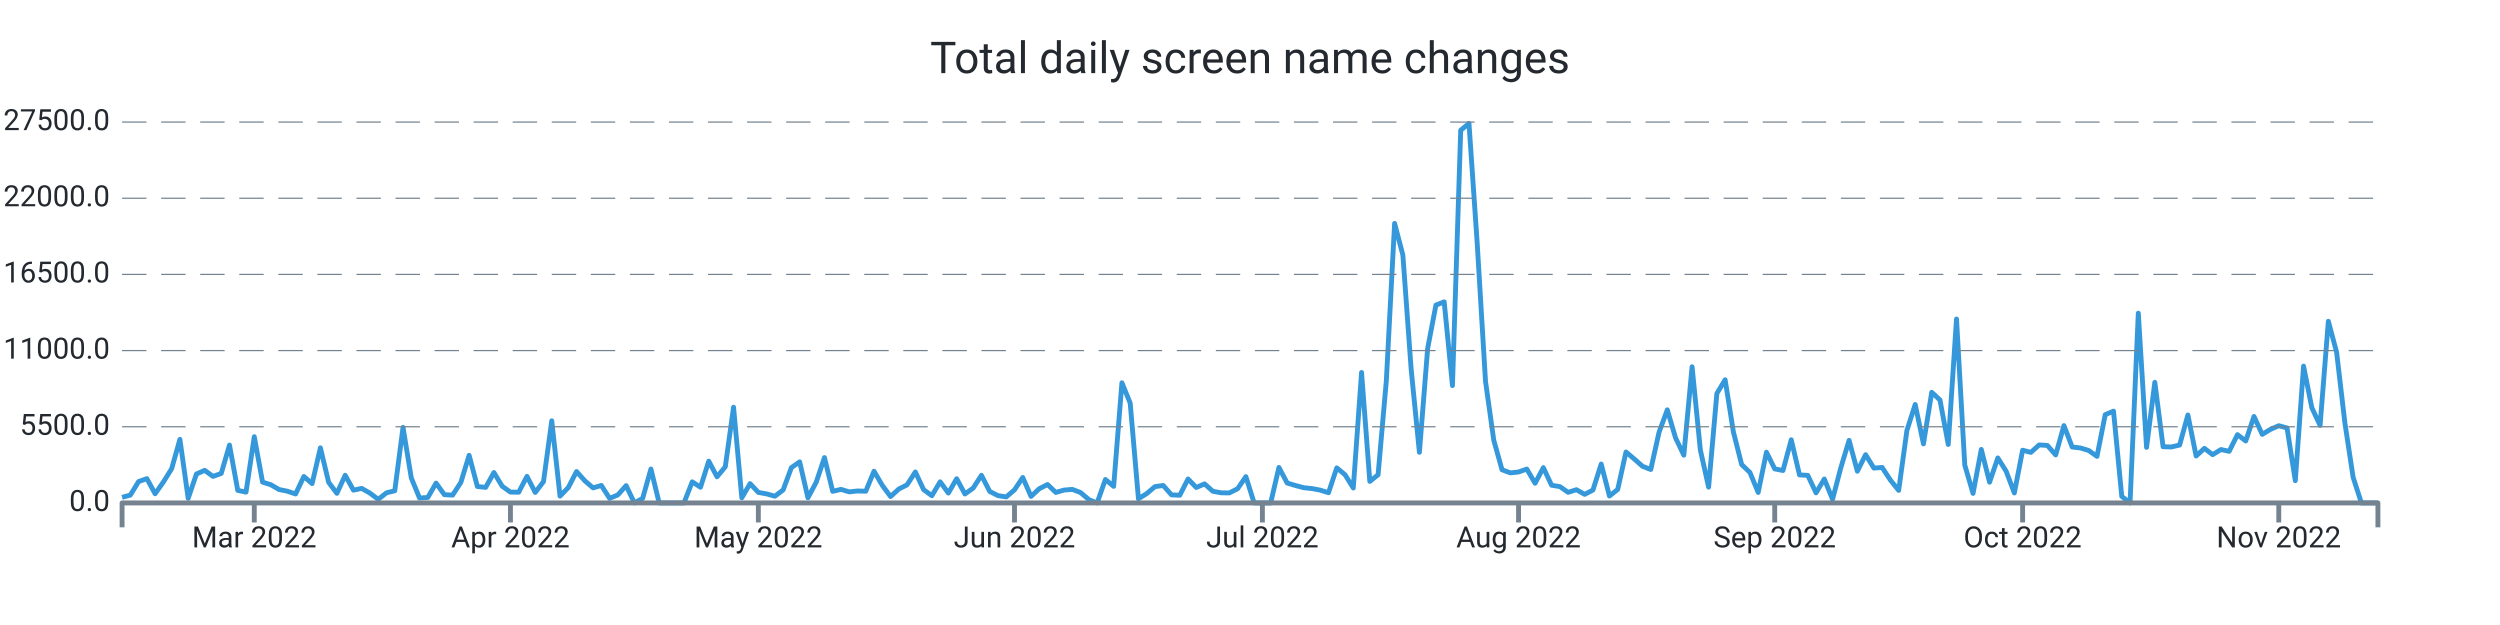
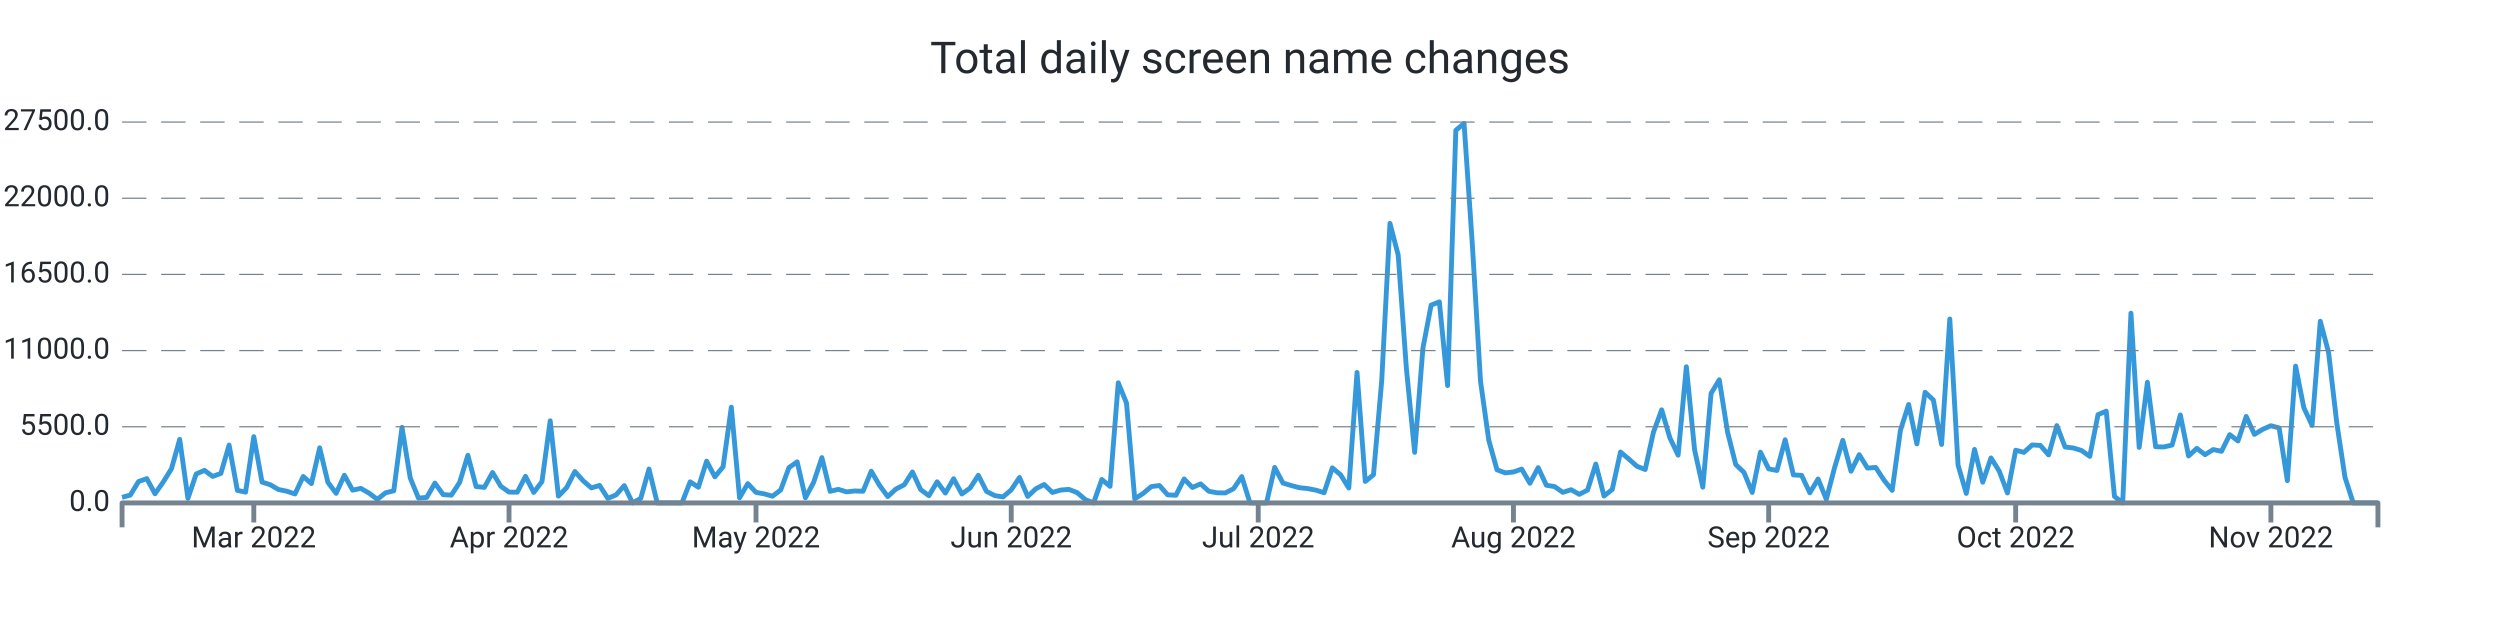
<svg xmlns="http://www.w3.org/2000/svg" width="1024.0" height="256.0" viewBox="0 0 1024.0 256.0" preserveAspectRatio="xMidYMid meet">
-   <path stroke="#3498db" stroke-linejoin="round" d="M 50.0 203.703 L 50 203.703L 53.385 202.795L 56.769 197.247L 60.154 196.05L 63.538 202.245L 66.923 197.417L 70.308 191.994L 73.692 179.962L 77.077 204.128L 80.462 194.155L 83.846 192.652L 87.231 195.131L 90.615 193.923L 94 182.299L 97.385 200.861L 100.769 201.564L 104.154 178.867L 107.538 197.474L 110.923 198.546L 114.308 200.509L 117.692 201.195L 121.077 202.324L 124.462 195.171L 127.846 198.081L 131.231 183.434L 134.615 197.565L 138 202.074L 141.385 194.666L 144.769 200.764L 148.154 200.044L 151.538 201.984L 154.923 204.536L 158.308 201.853L 161.692 201.025L 165.077 175.055L 168.462 195.761L 171.846 204.003L 175.231 203.754L 178.615 197.882L 182 202.608L 185.385 202.801L 188.769 197.587L 192.154 186.497L 195.538 199.278L 198.923 199.635L 202.308 193.543L 205.692 199.159L 209.077 201.558L 212.462 201.609L 215.846 195.114L 219.231 201.706L 222.615 197.275L 226 172.366L 229.385 203.209L 232.769 199.715L 236.154 193.14L 239.538 196.929L 242.923 199.839L 246.308 198.835L 249.692 204.134L 253.077 202.71L 256.462 198.909L 259.846 206L 263.231 204.128L 266.615 192.107L 270 206L 273.385 206L 276.769 206L 280.154 206L 283.538 197.355L 286.923 199.578L 290.308 188.897L 293.692 195.301L 297.077 191.2L 300.462 166.79L 303.846 203.884L 307.231 198.092L 310.615 201.683L 314 202.296L 317.385 203.249L 320.769 200.685L 324.154 191.535L 327.538 189.175L 330.923 203.884L 334.308 197.553L 337.692 187.427L 341.077 201.252L 344.462 200.441L 347.846 201.467L 351.231 201.099L 354.615 201.207L 358 193.015L 361.385 198.801L 364.769 203.391L 368.154 200.305L 371.538 198.574L 374.923 193.316L 378.308 200.56L 381.692 203.039L 385.077 197.343L 388.462 201.955L 391.846 196.084L 395.231 202.33L 398.615 199.913L 402 194.677L 405.385 201.292L 408.769 203.005L 412.154 203.538L 415.538 200.645L 418.923 195.574L 422.308 203.328L 425.692 200.174L 429.077 198.455L 432.462 201.7L 435.846 200.73L 439.231 200.452L 442.615 201.762L 446 204.644L 449.385 206L 452.769 196.402L 456.154 199.204L 459.538 156.789L 462.923 165.094L 466.308 204.298L 469.692 202.177L 473.077 199.312L 476.462 198.864L 479.846 202.693L 483.231 202.852L 486.615 196.192L 490 199.675L 493.385 198.2L 496.769 201.218L 500.154 201.853L 503.538 201.904L 506.923 200.185L 510.308 195.222L 513.692 206L 517.077 206L 520.462 206L 523.846 191.466L 527.231 197.848L 530.615 198.858L 534 199.766L 537.385 200.117L 540.769 200.764L 544.154 201.808L 547.538 191.637L 550.923 194.445L 554.308 199.89L 557.692 152.557L 561.077 197.185L 564.462 194.456L 567.846 155.864L 571.231 91.507L 574.615 104.475L 578 151.133L 581.385 185.266L 584.769 142.698L 588.154 124.971L 591.538 123.643L 594.923 157.924L 598.308 53.358L 601.692 50.55L 605.077 99.886L 608.462 156.182L 611.846 180.314L 615.231 192.414L 618.615 193.69L 622 193.327L 625.385 192.136L 628.769 197.945L 632.154 191.546L 635.538 198.756L 638.923 199.312L 642.308 201.66L 645.692 200.583L 649.077 202.483L 652.462 200.73L 655.846 190.071L 659.231 203.169L 662.615 200.48L 666 185.141L 669.385 187.989L 672.769 190.984L 676.154 192.312L 679.538 177.08L 682.923 167.862L 686.308 179.355L 689.692 186.435L 693.077 150.231L 696.462 184.285L 699.846 199.539L 703.231 161.163L 706.615 155.558L 710 176.927L 713.385 190.281L 716.769 193.514L 720.154 201.706L 723.538 185.215L 726.923 192.051L 730.308 192.714L 733.692 180.132L 737.077 194.518L 740.462 194.706L 743.846 201.865L 747.231 196.203L 750.615 204.514L 754 191.586L 757.385 180.371L 760.769 193.015L 764.154 186.231L 767.538 191.722L 770.923 191.466L 774.308 196.64L 777.692 200.855L 781.077 176.269L 784.462 165.678L 787.846 181.811L 791.231 160.675L 794.615 163.835L 798 182.055L 801.385 130.672L 804.769 190.479L 808.154 202.097L 811.538 184.081L 814.923 197.508L 818.308 187.569L 821.692 192.958L 825.077 201.916L 828.462 184.404L 831.846 185.295L 835.231 182.248L 838.615 182.447L 842 186.338L 845.385 174.323L 848.769 183.094L 852.154 183.491L 855.538 184.523L 858.923 186.934L 862.308 169.842L 865.692 168.407L 869.077 203.322L 872.462 206L 875.846 128.289L 879.231 183.258L 882.615 156.591L 886 182.986L 889.385 183.077L 892.769 182.288L 896.154 169.973L 899.538 186.769L 902.923 183.661L 906.308 186.225L 909.692 184.137L 913.077 184.852L 916.462 178.028L 919.846 180.62L 923.231 170.585L 926.615 177.914L 930 175.861L 933.385 174.369L 936.769 175.288L 940.154 196.878L 943.538 149.97L 946.923 167L 950.308 174.238L 953.692 131.591L 957.077 144.281L 960.462 173.189L 963.846 195.539L 967.231 206L 970.615 206L 974 206" stroke-width="2.0" fill="none" />
+   <path stroke="#3498db" stroke-linejoin="round" d="M 50.0 203.703 L 50 203.703L 53.372 202.795L 56.745 197.247L 60.117 196.05L 63.489 202.245L 66.861 197.417L 70.234 191.994L 73.606 179.962L 76.978 204.128L 80.35 194.155L 83.723 192.652L 87.095 195.131L 90.467 193.923L 93.839 182.299L 97.212 200.861L 100.584 201.564L 103.956 178.867L 107.328 197.474L 110.701 198.546L 114.073 200.509L 117.445 201.195L 120.818 202.324L 124.19 195.171L 127.562 198.081L 130.934 183.434L 134.307 197.565L 137.679 202.074L 141.051 194.666L 144.423 200.764L 147.796 200.044L 151.168 201.984L 154.54 204.536L 157.912 201.853L 161.285 201.025L 164.657 175.055L 168.029 195.761L 171.401 204.003L 174.774 203.754L 178.146 197.882L 181.518 202.608L 184.891 202.801L 188.263 197.587L 191.635 186.497L 195.007 199.278L 198.38 199.635L 201.752 193.543L 205.124 199.159L 208.496 201.558L 211.869 201.609L 215.241 195.114L 218.613 201.706L 221.985 197.275L 225.358 172.366L 228.73 203.209L 232.102 199.715L 235.474 193.14L 238.847 196.929L 242.219 199.839L 245.591 198.835L 248.964 204.134L 252.336 202.71L 255.708 198.909L 259.08 206L 262.453 204.128L 265.825 192.107L 269.197 206L 272.569 206L 275.942 206L 279.314 206L 282.686 197.355L 286.058 199.578L 289.431 188.897L 292.803 195.301L 296.175 191.2L 299.547 166.79L 302.92 203.884L 306.292 198.092L 309.664 201.683L 313.036 202.296L 316.409 203.249L 319.781 200.685L 323.153 191.535L 326.526 189.175L 329.898 203.884L 333.27 197.553L 336.642 187.427L 340.015 201.252L 343.387 200.441L 346.759 201.467L 350.131 201.099L 353.504 201.207L 356.876 193.015L 360.248 198.801L 363.62 203.391L 366.993 200.305L 370.365 198.574L 373.737 193.316L 377.109 200.56L 380.482 203.039L 383.854 197.343L 387.226 201.955L 390.599 196.084L 393.971 202.33L 397.343 199.913L 400.715 194.677L 404.088 201.292L 407.46 203.005L 410.832 203.538L 414.204 200.645L 417.577 195.574L 420.949 203.328L 424.321 200.174L 427.693 198.455L 431.066 201.7L 434.438 200.73L 437.81 200.452L 441.182 201.762L 444.555 204.644L 447.927 206L 451.299 196.402L 454.672 199.204L 458.044 156.789L 461.416 165.094L 464.788 204.298L 468.161 202.177L 471.533 199.312L 474.905 198.864L 478.277 202.693L 481.65 202.852L 485.022 196.192L 488.394 199.675L 491.766 198.2L 495.139 201.218L 498.511 201.853L 501.883 201.904L 505.255 200.185L 508.628 195.222L 512 206L 515.372 206L 518.745 206L 522.117 191.466L 525.489 197.848L 528.861 198.858L 532.234 199.766L 535.606 200.117L 538.978 200.764L 542.35 201.808L 545.723 191.637L 549.095 194.445L 552.467 199.89L 555.839 152.557L 559.212 197.185L 562.584 194.456L 565.956 155.864L 569.328 91.507L 572.701 104.475L 576.073 151.133L 579.445 185.266L 582.818 142.698L 586.19 124.971L 589.562 123.643L 592.934 157.924L 596.307 53.358L 599.679 50.55L 603.051 99.886L 606.423 156.182L 609.796 180.314L 613.168 192.414L 616.54 193.69L 619.912 193.327L 623.285 192.136L 626.657 197.945L 630.029 191.546L 633.401 198.756L 636.774 199.312L 640.146 201.66L 643.518 200.583L 646.891 202.483L 650.263 200.73L 653.635 190.071L 657.007 203.169L 660.38 200.48L 663.752 185.141L 667.124 187.989L 670.496 190.984L 673.869 192.312L 677.241 177.08L 680.613 167.862L 683.985 179.355L 687.358 186.435L 690.73 150.231L 694.102 184.285L 697.474 199.539L 700.847 161.163L 704.219 155.558L 707.591 176.927L 710.964 190.281L 714.336 193.514L 717.708 201.706L 721.08 185.215L 724.453 192.051L 727.825 192.714L 731.197 180.132L 734.569 194.518L 737.942 194.706L 741.314 201.865L 744.686 196.203L 748.058 204.514L 751.431 191.586L 754.803 180.371L 758.175 193.015L 761.547 186.231L 764.92 191.722L 768.292 191.466L 771.664 196.64L 775.036 200.855L 778.409 176.269L 781.781 165.678L 785.153 181.811L 788.526 160.675L 791.898 163.835L 795.27 182.055L 798.642 130.672L 802.015 190.479L 805.387 202.097L 808.759 184.081L 812.131 197.508L 815.504 187.569L 818.876 192.958L 822.248 201.916L 825.62 184.404L 828.993 185.295L 832.365 182.248L 835.737 182.447L 839.109 186.338L 842.482 174.323L 845.854 183.094L 849.226 183.491L 852.599 184.523L 855.971 186.934L 859.343 169.842L 862.715 168.407L 866.088 203.322L 869.46 206L 872.832 128.289L 876.204 183.258L 879.577 156.591L 882.949 182.986L 886.321 183.077L 889.693 182.288L 893.066 169.973L 896.438 186.769L 899.81 183.661L 903.182 186.225L 906.555 184.137L 909.927 184.852L 913.299 178.028L 916.672 180.62L 920.044 170.585L 923.416 177.914L 926.788 175.861L 930.161 174.369L 933.533 175.288L 936.905 196.878L 940.277 149.97L 943.65 167L 947.022 174.238L 950.394 131.591L 953.766 144.281L 957.139 173.189L 960.511 195.539L 963.883 206L 967.255 206L 970.628 206L 974 206" stroke-width="2.0" fill="none" />
  <text x="45.0" font-family="-apple-system, system-ui, BlinkMacSystemFont, Roboto" y="50.0" dominant-baseline="middle" text-anchor="end" font-size="12" fill="#24292f">27500.0</text>
  <path stroke="#74838f" stroke-dasharray="10 6" stroke-width="0.5" d="M 50.0 50.0 L 974.0 50.0" />
  <text x="45.0" font-family="-apple-system, system-ui, BlinkMacSystemFont, Roboto" y="81.2" dominant-baseline="middle" text-anchor="end" font-size="12" fill="#24292f">22000.0</text>
  <path stroke="#74838f" stroke-dasharray="10 6" stroke-width="0.5" d="M 50.0 81.2 L 974.0 81.2" />
  <text x="45.0" font-family="-apple-system, system-ui, BlinkMacSystemFont, Roboto" y="112.4" dominant-baseline="middle" text-anchor="end" font-size="12" fill="#24292f">16500.0</text>
  <path stroke="#74838f" stroke-dasharray="10 6" stroke-width="0.5" d="M 50.0 112.4 L 974.0 112.4" />
  <text x="45.0" font-family="-apple-system, system-ui, BlinkMacSystemFont, Roboto" y="143.6" dominant-baseline="middle" text-anchor="end" font-size="12" fill="#24292f">11000.0</text>
  <path stroke="#74838f" stroke-dasharray="10 6" stroke-width="0.5" d="M 50.0 143.6 L 974.0 143.6" />
  <text x="45.0" font-family="-apple-system, system-ui, BlinkMacSystemFont, Roboto" y="174.8" dominant-baseline="middle" text-anchor="end" font-size="12" fill="#24292f">5500.0</text>
  <path stroke="#74838f" stroke-dasharray="10 6" stroke-width="0.5" d="M 50.0 174.8 L 974.0 174.8" />
  <text x="45.0" font-family="-apple-system, system-ui, BlinkMacSystemFont, Roboto" y="206.0" dominant-baseline="middle" text-anchor="end" font-size="12" fill="#24292f">0.0</text>
-   <path stroke="#74838f" stroke-width="2.0" d="M 104.154 206.0 L 104.154 214.0" />
-   <text x="104.154" font-family="-apple-system, system-ui, BlinkMacSystemFont, Roboto" y="216.0" dominant-baseline="hanging" text-anchor="middle" font-size="12" fill="#24292f">Mar 2022</text>
-   <path stroke="#74838f" stroke-width="2.0" d="M 209.077 206.0 L 209.077 214.0" />
-   <text x="209.077" font-family="-apple-system, system-ui, BlinkMacSystemFont, Roboto" y="216.0" dominant-baseline="hanging" text-anchor="middle" font-size="12" fill="#24292f">Apr 2022</text>
-   <path stroke="#74838f" stroke-width="2.0" d="M 310.615 206.0 L 310.615 214.0" />
-   <text x="310.615" font-family="-apple-system, system-ui, BlinkMacSystemFont, Roboto" y="216.0" dominant-baseline="hanging" text-anchor="middle" font-size="12" fill="#24292f">May 2022</text>
-   <path stroke="#74838f" stroke-width="2.0" d="M 415.538 206.0 L 415.538 214.0" />
-   <text x="415.538" font-family="-apple-system, system-ui, BlinkMacSystemFont, Roboto" y="216.0" dominant-baseline="hanging" text-anchor="middle" font-size="12" fill="#24292f">Jun 2022</text>
-   <path stroke="#74838f" stroke-width="2.0" d="M 517.077 206.0 L 517.077 214.0" />
-   <text x="517.077" font-family="-apple-system, system-ui, BlinkMacSystemFont, Roboto" y="216.0" dominant-baseline="hanging" text-anchor="middle" font-size="12" fill="#24292f">Jul 2022</text>
-   <path stroke="#74838f" stroke-width="2.0" d="M 622.0 206.0 L 622.0 214.0" />
-   <text x="622.0" font-family="-apple-system, system-ui, BlinkMacSystemFont, Roboto" y="216.0" dominant-baseline="hanging" text-anchor="middle" font-size="12" fill="#24292f">Aug 2022</text>
-   <path stroke="#74838f" stroke-width="2.0" d="M 726.923 206.0 L 726.923 214.0" />
-   <text x="726.923" font-family="-apple-system, system-ui, BlinkMacSystemFont, Roboto" y="216.0" dominant-baseline="hanging" text-anchor="middle" font-size="12" fill="#24292f">Sep 2022</text>
-   <path stroke="#74838f" stroke-width="2.0" d="M 828.462 206.0 L 828.462 214.0" />
-   <text x="828.462" font-family="-apple-system, system-ui, BlinkMacSystemFont, Roboto" y="216.0" dominant-baseline="hanging" text-anchor="middle" font-size="12" fill="#24292f">Oct 2022</text>
-   <path stroke="#74838f" stroke-width="2.0" d="M 933.385 206.0 L 933.385 214.0" />
-   <text x="933.385" font-family="-apple-system, system-ui, BlinkMacSystemFont, Roboto" y="216.0" dominant-baseline="hanging" text-anchor="middle" font-size="12" fill="#24292f">Nov 2022</text>
+   <path stroke="#74838f" stroke-width="2.0" d="M 103.956 206.0 L 103.956 214.0" />
+   <text x="103.956" font-family="-apple-system, system-ui, BlinkMacSystemFont, Roboto" y="216.0" dominant-baseline="hanging" text-anchor="middle" font-size="12" fill="#24292f">Mar 2022</text>
+   <path stroke="#74838f" stroke-width="2.0" d="M 208.496 206.0 L 208.496 214.0" />
+   <text x="208.496" font-family="-apple-system, system-ui, BlinkMacSystemFont, Roboto" y="216.0" dominant-baseline="hanging" text-anchor="middle" font-size="12" fill="#24292f">Apr 2022</text>
+   <path stroke="#74838f" stroke-width="2.0" d="M 309.664 206.0 L 309.664 214.0" />
+   <text x="309.664" font-family="-apple-system, system-ui, BlinkMacSystemFont, Roboto" y="216.0" dominant-baseline="hanging" text-anchor="middle" font-size="12" fill="#24292f">May 2022</text>
+   <path stroke="#74838f" stroke-width="2.0" d="M 414.204 206.0 L 414.204 214.0" />
+   <text x="414.204" font-family="-apple-system, system-ui, BlinkMacSystemFont, Roboto" y="216.0" dominant-baseline="hanging" text-anchor="middle" font-size="12" fill="#24292f">Jun 2022</text>
+   <path stroke="#74838f" stroke-width="2.0" d="M 515.372 206.0 L 515.372 214.0" />
+   <text x="515.372" font-family="-apple-system, system-ui, BlinkMacSystemFont, Roboto" y="216.0" dominant-baseline="hanging" text-anchor="middle" font-size="12" fill="#24292f">Jul 2022</text>
+   <path stroke="#74838f" stroke-width="2.0" d="M 619.912 206.0 L 619.912 214.0" />
+   <text x="619.912" font-family="-apple-system, system-ui, BlinkMacSystemFont, Roboto" y="216.0" dominant-baseline="hanging" text-anchor="middle" font-size="12" fill="#24292f">Aug 2022</text>
+   <path stroke="#74838f" stroke-width="2.0" d="M 724.453 206.0 L 724.453 214.0" />
+   <text x="724.453" font-family="-apple-system, system-ui, BlinkMacSystemFont, Roboto" y="216.0" dominant-baseline="hanging" text-anchor="middle" font-size="12" fill="#24292f">Sep 2022</text>
+   <path stroke="#74838f" stroke-width="2.0" d="M 825.62 206.0 L 825.62 214.0" />
+   <text x="825.62" font-family="-apple-system, system-ui, BlinkMacSystemFont, Roboto" y="216.0" dominant-baseline="hanging" text-anchor="middle" font-size="12" fill="#24292f">Oct 2022</text>
+   <path stroke="#74838f" stroke-width="2.0" d="M 930.161 206.0 L 930.161 214.0" />
+   <text x="930.161" font-family="-apple-system, system-ui, BlinkMacSystemFont, Roboto" y="216.0" dominant-baseline="hanging" text-anchor="middle" font-size="12" fill="#24292f">Nov 2022</text>
  <path stroke="#74838f" stroke-linejoin="round" stroke-width="2.0" d="M 50.0 216.0 L 50.0 206.0 L 974.0 206.0 L 974.0 216.0" fill="none" />
  <text x="512.0" y="25.0" font-family="-apple-system, system-ui, BlinkMacSystemFont, Roboto" dominant-baseline="middle" text-anchor="middle" font-size="18" fill="#24292f">Total daily screen name changes</text>
</svg>
